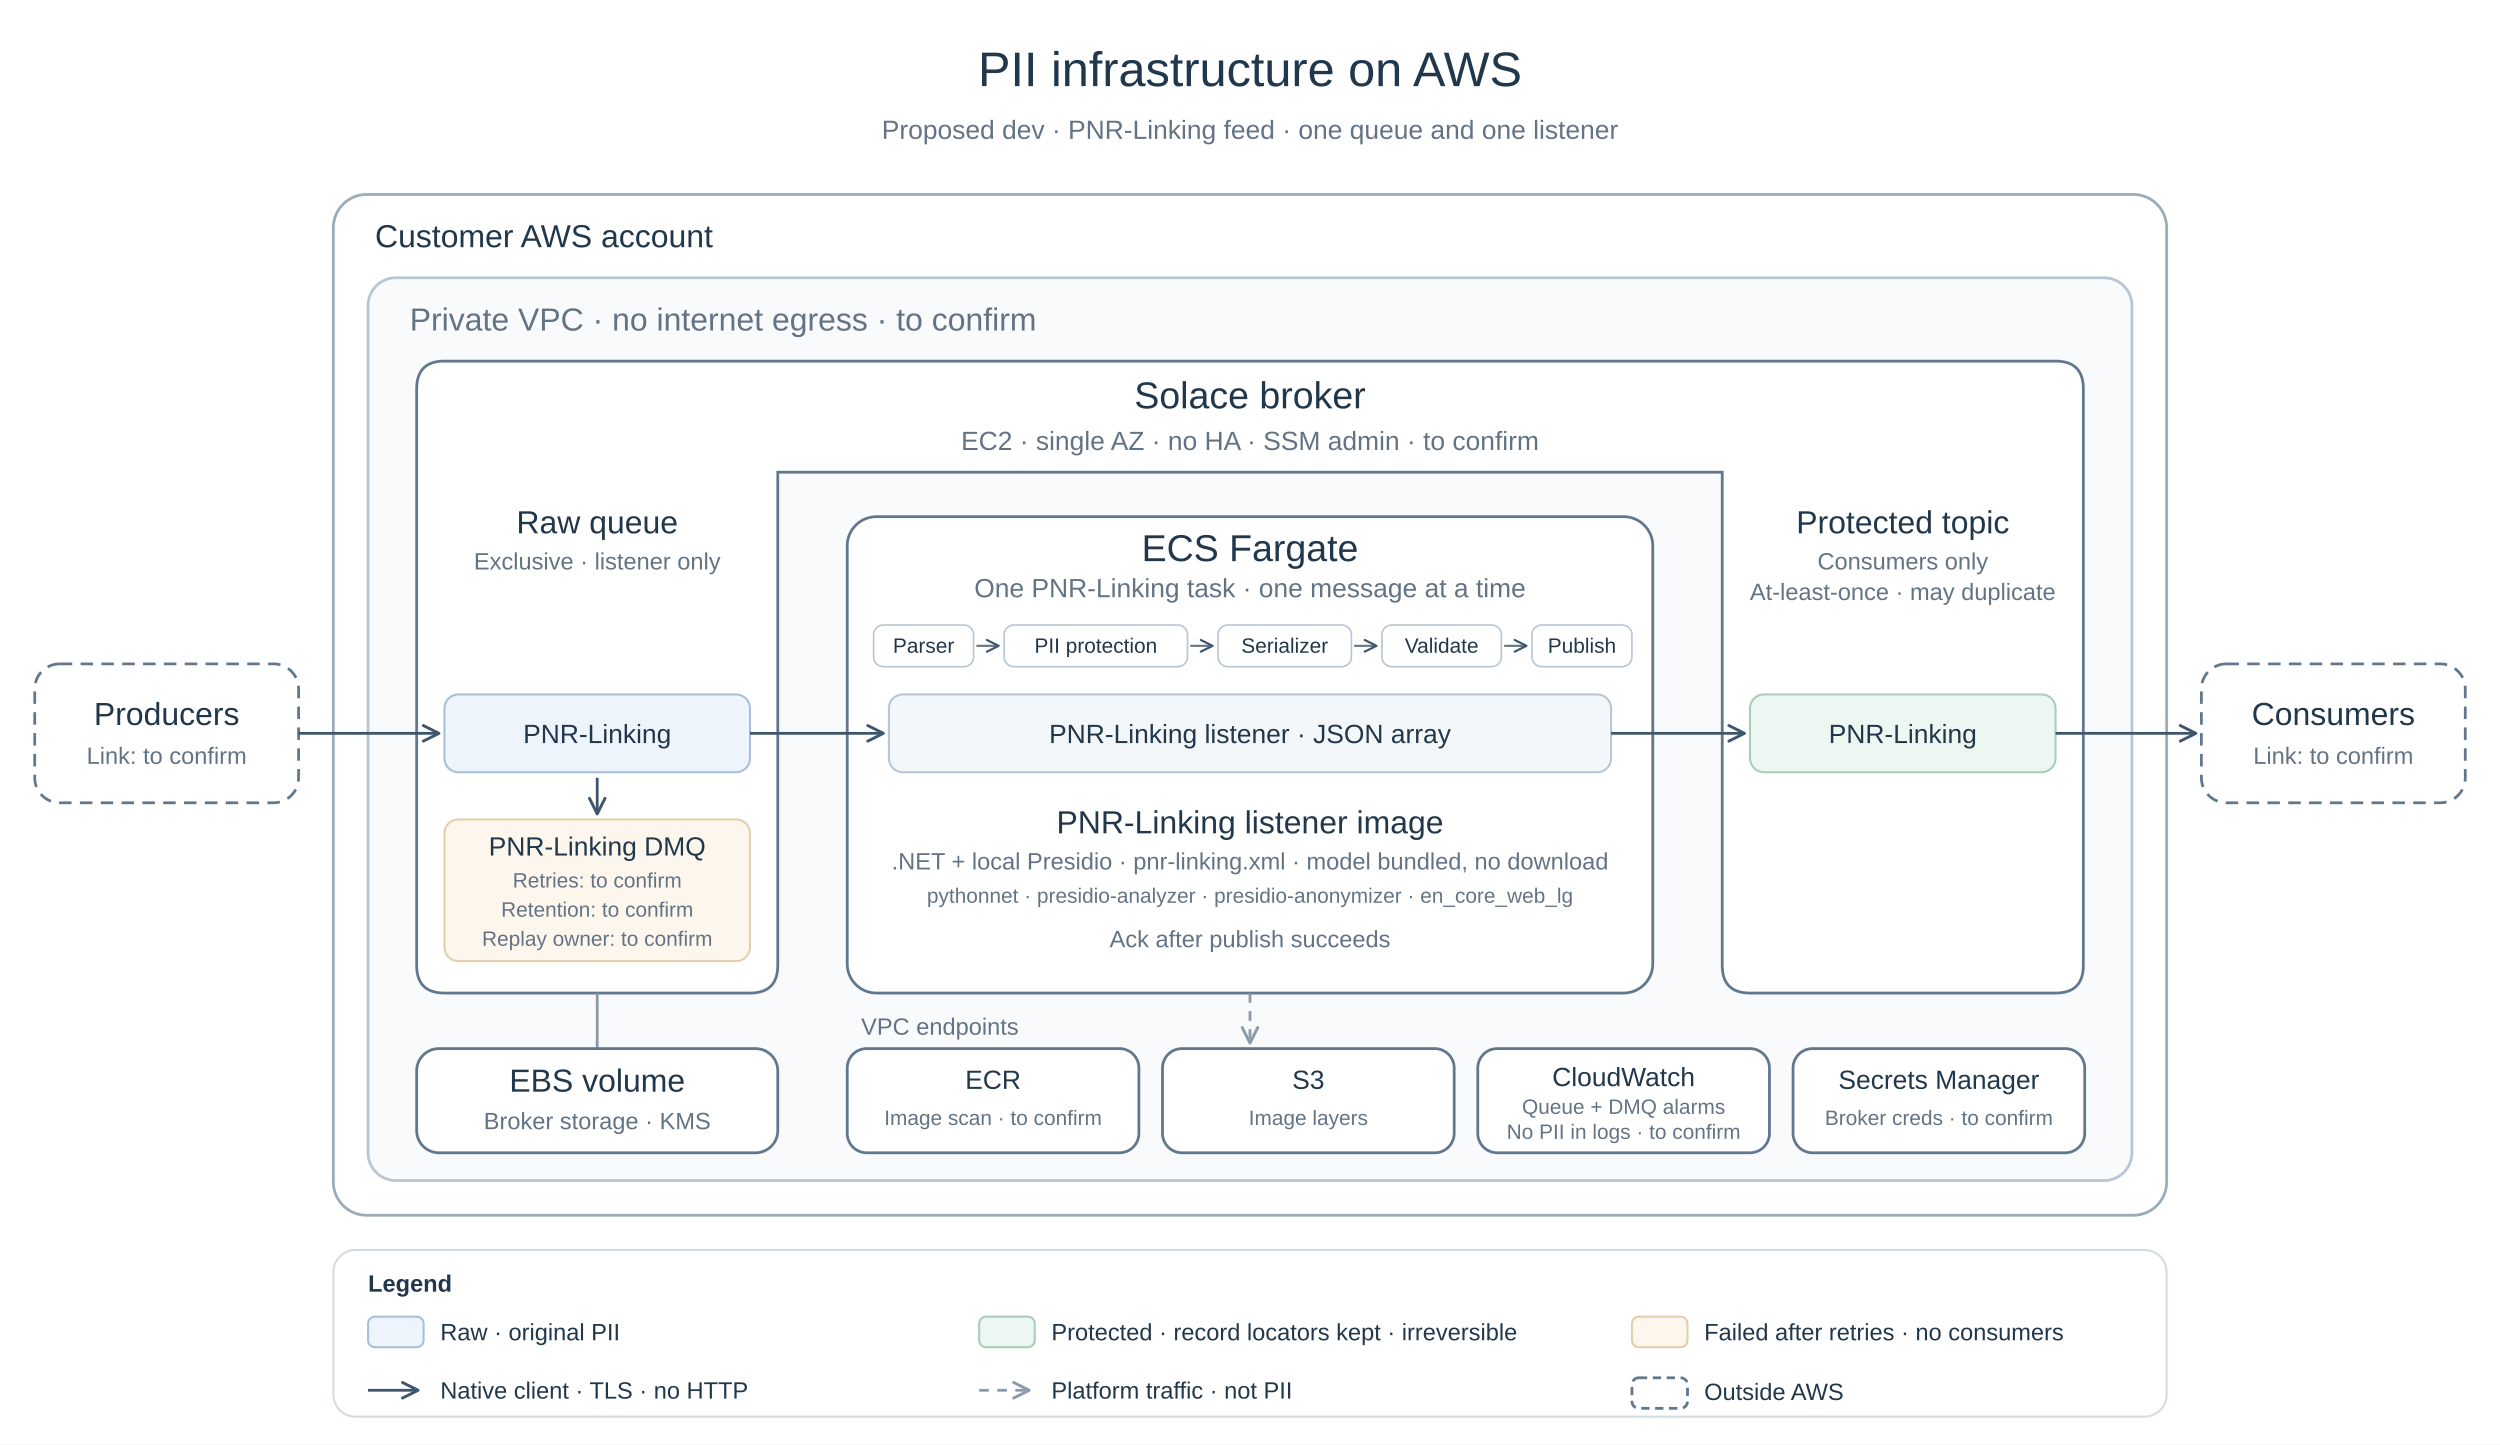
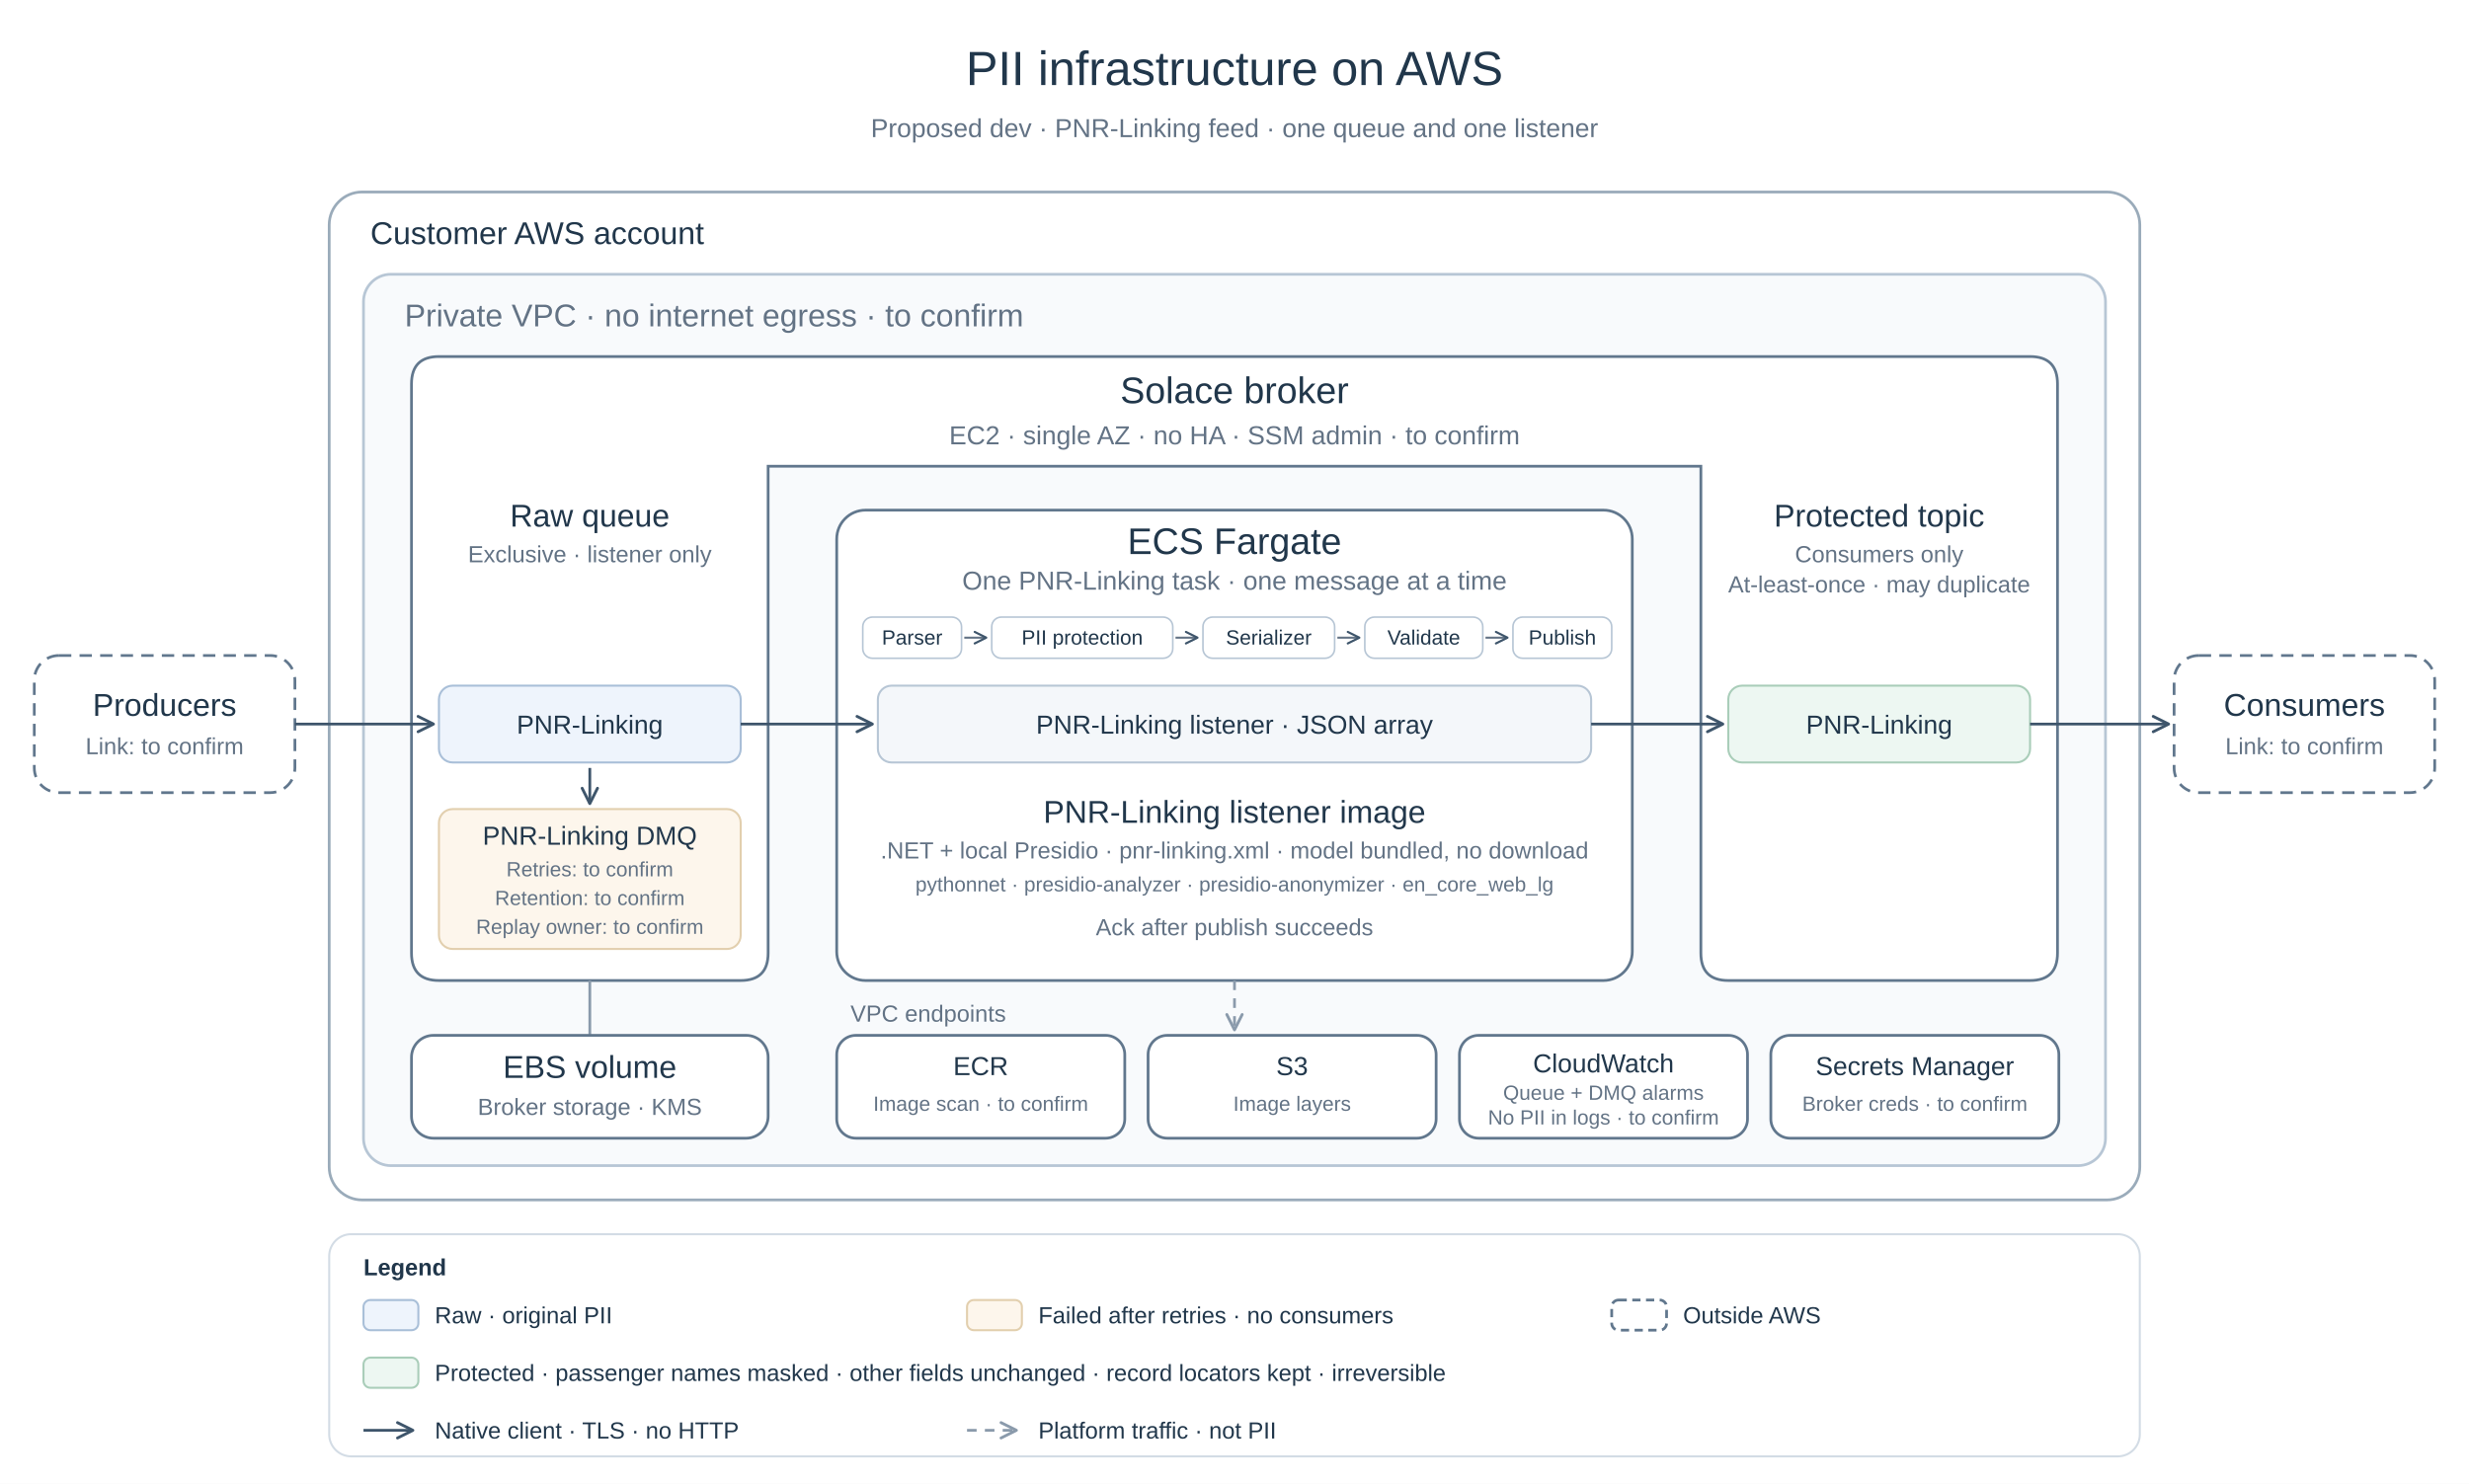
- <svg xmlns="http://www.w3.org/2000/svg" width="1800" height="1040" viewBox="0 0 1800 1040" role="img" aria-labelledby="title desc">
+ <svg xmlns="http://www.w3.org/2000/svg" width="1800" height="1082" viewBox="0 0 1800 1082" role="img" aria-labelledby="title desc">
  <defs>
    <marker id="arrow" viewBox="0 0 10 10" refX="9" refY="5" markerWidth="7" markerHeight="7" orient="auto-start-reverse">
      <path d="M1 1L9 5L1 9" fill="none" stroke="#3e556b" stroke-width="1.5" stroke-linecap="round" stroke-linejoin="round" />
    </marker>
    <marker id="arrowGrey" viewBox="0 0 10 10" refX="9" refY="5" markerWidth="7" markerHeight="7" orient="auto-start-reverse">
      <path d="M1 1L9 5L1 9" fill="none" stroke="#8a9aab" stroke-width="1.5" stroke-linecap="round" stroke-linejoin="round" />
    </marker>
    <style>
      text{font-family:Arial,Segoe UI,sans-serif;fill:#21374b;text-anchor:middle}
      .muted{fill:#637385}.start{text-anchor:start}.title{font-size:35px}.heading{font-size:27px}.label{font-size:23px}.note{font-size:19px}.small{font-size:17px}.tiny{font-size:15px}
      .box{fill:white;stroke:#61778d;stroke-width:2}
      .raw{fill:#eef4fc;stroke:#a9bfd8;stroke-width:1.5}.protected{fill:#edf7f2;stroke:#a9cdb9;stroke-width:1.5}.dead{fill:#fdf6ec;stroke:#e2cfae;stroke-width:1.5}
      .listener{fill:#f4f7fa;stroke:#b7c6d5;stroke-width:1.5}.stage{fill:white;stroke:#b7c6d5;stroke-width:1.2}
      .connection{fill:none;stroke:#3e556b;stroke-width:2;marker-end:url(#arrow)}
      .step{fill:none;stroke:#637385;stroke-width:1.5;marker-end:url(#arrow)}
      .platform{fill:none;stroke:#8a9aab;stroke-width:2;stroke-dasharray:7 6;marker-end:url(#arrowGrey)}
      .attach{fill:none;stroke:#8a9aab;stroke-width:2}
      .external{fill:white;stroke:#61778d;stroke-width:2;stroke-dasharray:9 6}
    </style>
  </defs>
-   <rect width="1800" height="1040" fill="#ffffff" />
+   <rect width="1800" height="1082" fill="#ffffff" />
  <text x="900" y="62" class="title">PII infrastructure on AWS</text>
  <text x="900" y="100" class="note muted">Proposed dev · PNR-Linking feed · one queue and one listener</text>
  <rect x="240" y="140" width="1320" height="735" rx="24" fill="#ffffff" stroke="#9aabba" stroke-width="2" />
  <text x="270" y="178" class="label start">Customer AWS account</text>
  <rect x="265" y="200" width="1270" height="650" rx="20" fill="#f8fafc" stroke="#b7c6d5" stroke-width="2" />
  <text x="295" y="238" class="label muted start">Private VPC · no internet egress · to confirm</text>
  <path d="M320 260H1480Q1500 260 1500 280V695Q1500 715 1480 715H1260Q1240 715 1240 695V340H560V695Q560 715 540 715H320Q300 715 300 695V280Q300 260 320 260Z" class="box" />
  <text x="900" y="294" class="heading">Solace broker</text>
  <text x="900" y="324" class="note muted">EC2 · single AZ · no HA · SSM admin · to confirm</text>
  <text x="430" y="384" class="label">Raw queue</text>
  <text x="430" y="410" class="small muted">Exclusive · listener only</text>
  <text x="1370" y="384" class="label">Protected topic</text>
  <text x="1370" y="410" class="small muted">Consumers only</text>
  <text x="1370" y="432" class="small muted">At-least-once · may duplicate</text>
  <rect x="610" y="372" width="580" height="343" rx="21" class="box" />
  <text x="900" y="404" class="heading">ECS Fargate</text>
  <text x="900" y="430" class="note muted">One PNR-Linking task · one message at a time</text>
  <rect x="629" y="450" width="72" height="30" rx="7" class="stage" />
  <text x="665" y="470" class="tiny">Parser</text>
  <path d="M703 465H719" class="step" />
  <rect x="723" y="450" width="132" height="30" rx="7" class="stage" />
  <text x="789" y="470" class="tiny">PII protection</text>
  <path d="M857 465H873" class="step" />
  <rect x="877" y="450" width="96" height="30" rx="7" class="stage" />
  <text x="925" y="470" class="tiny">Serializer</text>
  <path d="M975 465H991" class="step" />
  <rect x="995" y="450" width="86" height="30" rx="7" class="stage" />
  <text x="1038" y="470" class="tiny">Validate</text>
  <path d="M1083 465H1099" class="step" />
  <rect x="1103" y="450" width="72" height="30" rx="7" class="stage" />
  <text x="1139" y="470" class="tiny">Publish</text>
  <rect x="25" y="478" width="190" height="100" rx="18" class="external" />
  <text x="120" y="522" class="label">Producers</text>
  <text x="120" y="550" class="small muted">Link: to confirm</text>
  <rect x="1585" y="478" width="190" height="100" rx="18" class="external" />
  <text x="1680" y="522" class="label">Consumers</text>
  <text x="1680" y="550" class="small muted">Link: to confirm</text>
  <g>
    <rect x="320" y="500" width="220" height="56" rx="10" class="raw" />
    <rect x="640" y="500" width="520" height="56" rx="10" class="listener" />
    <rect x="1260" y="500" width="220" height="56" rx="10" class="protected" />
    <text x="430" y="535" class="note">PNR-Linking</text>
    <text x="900" y="535" class="note">PNR-Linking listener · JSON array</text>
    <text x="1370" y="535" class="note">PNR-Linking</text>
    <path d="M215 528H316" class="connection" />
    <path d="M540 528H636" class="connection" />
    <path d="M1160 528H1256" class="connection" />
    <path d="M1480 528H1581" class="connection" />
  </g>
  <path d="M430 560V586" class="connection" />
  <rect x="320" y="590" width="220" height="102" rx="10" class="dead" />
  <text x="430" y="616" class="note">PNR-Linking DMQ</text>
  <text x="430" y="639" class="tiny muted">Retries: to confirm</text>
  <text x="430" y="660" class="tiny muted">Retention: to confirm</text>
  <text x="430" y="681" class="tiny muted">Replay owner: to confirm</text>
  <text x="900" y="600" class="label">PNR-Linking listener image</text>
  <text x="900" y="626" class="small muted">.NET + local Presidio · pnr-linking.xml · model bundled, no download</text>
  <text x="900" y="650" class="tiny muted">pythonnet · presidio-analyzer · presidio-anonymizer · en_core_web_lg</text>
  <text x="900" y="682" class="small muted">Ack after publish succeeds</text>
  <path d="M430 715V755" class="attach" />
  <rect x="300" y="755" width="260" height="75" rx="16" class="box" />
  <text x="430" y="786" class="label">EBS volume</text>
  <text x="430" y="813" class="small muted">Broker storage · KMS</text>
  <path d="M900 715V751" class="platform" />
  <text x="620" y="745" class="small muted start">VPC endpoints</text>
  <rect x="610" y="755" width="210" height="75" rx="14" class="box" />
  <text x="715" y="784" class="note">ECR</text>
  <text x="715" y="810" class="tiny muted">Image scan · to confirm</text>
  <rect x="837" y="755" width="210" height="75" rx="14" class="box" />
  <text x="942" y="784" class="note">S3</text>
  <text x="942" y="810" class="tiny muted">Image layers</text>
  <rect x="1064" y="755" width="210" height="75" rx="14" class="box" />
  <text x="1169" y="782" class="note">CloudWatch</text>
  <text x="1169" y="802" class="tiny muted">Queue + DMQ alarms</text>
  <text x="1169" y="820" class="tiny muted">No PII in logs · to confirm</text>
  <rect x="1291" y="755" width="210" height="75" rx="14" class="box" />
  <text x="1396" y="784" class="note">Secrets Manager</text>
  <text x="1396" y="810" class="tiny muted">Broker creds · to confirm</text>
-   <rect x="240" y="900" width="1320" height="120" rx="16" fill="#ffffff" stroke="#d3dce5" stroke-width="1.5" />
+   <rect x="240" y="900" width="1320" height="162" rx="16" fill="#ffffff" stroke="#d3dce5" stroke-width="1.5" />
  <text x="265" y="930" class="small start" style="font-weight:bold">Legend</text>
  <rect x="265" y="948" width="40" height="22" rx="5" class="raw" />
  <text x="317" y="965" class="small start">Raw · original PII</text>
-   <rect x="705" y="948" width="40" height="22" rx="5" class="protected" />
-   <text x="757" y="965" class="small start">Protected · record locators kept · irreversible</text>
-   <rect x="1175" y="948" width="40" height="22" rx="5" class="dead" />
-   <text x="1227" y="965" class="small start">Failed after retries · no consumers</text>
-   <path d="M265 1001H301" class="connection" />
-   <text x="317" y="1007" class="small start">Native client · TLS · no HTTP</text>
-   <path d="M705 1001H741" class="platform" />
-   <text x="757" y="1007" class="small start">Platform traffic · not PII</text>
-   <rect x="1175" y="992" width="40" height="22" rx="5" class="external" style="stroke-dasharray:6 4" />
-   <text x="1227" y="1008" class="small start">Outside AWS</text>
+   <rect x="265" y="990" width="40" height="22" rx="5" class="protected" />
+   <text x="317" y="1007" class="small start">Protected · passenger names masked · other fields unchanged · record locators kept · irreversible</text>
+   <rect x="705" y="948" width="40" height="22" rx="5" class="dead" />
+   <text x="757" y="965" class="small start">Failed after retries · no consumers</text>
+   <path d="M265 1043H301" class="connection" />
+   <text x="317" y="1049" class="small start">Native client · TLS · no HTTP</text>
+   <path d="M705 1043H741" class="platform" />
+   <text x="757" y="1049" class="small start">Platform traffic · not PII</text>
+   <rect x="1175" y="948" width="40" height="22" rx="5" class="external" style="stroke-dasharray:6 4" />
+   <text x="1227" y="965" class="small start">Outside AWS</text>
</svg>
